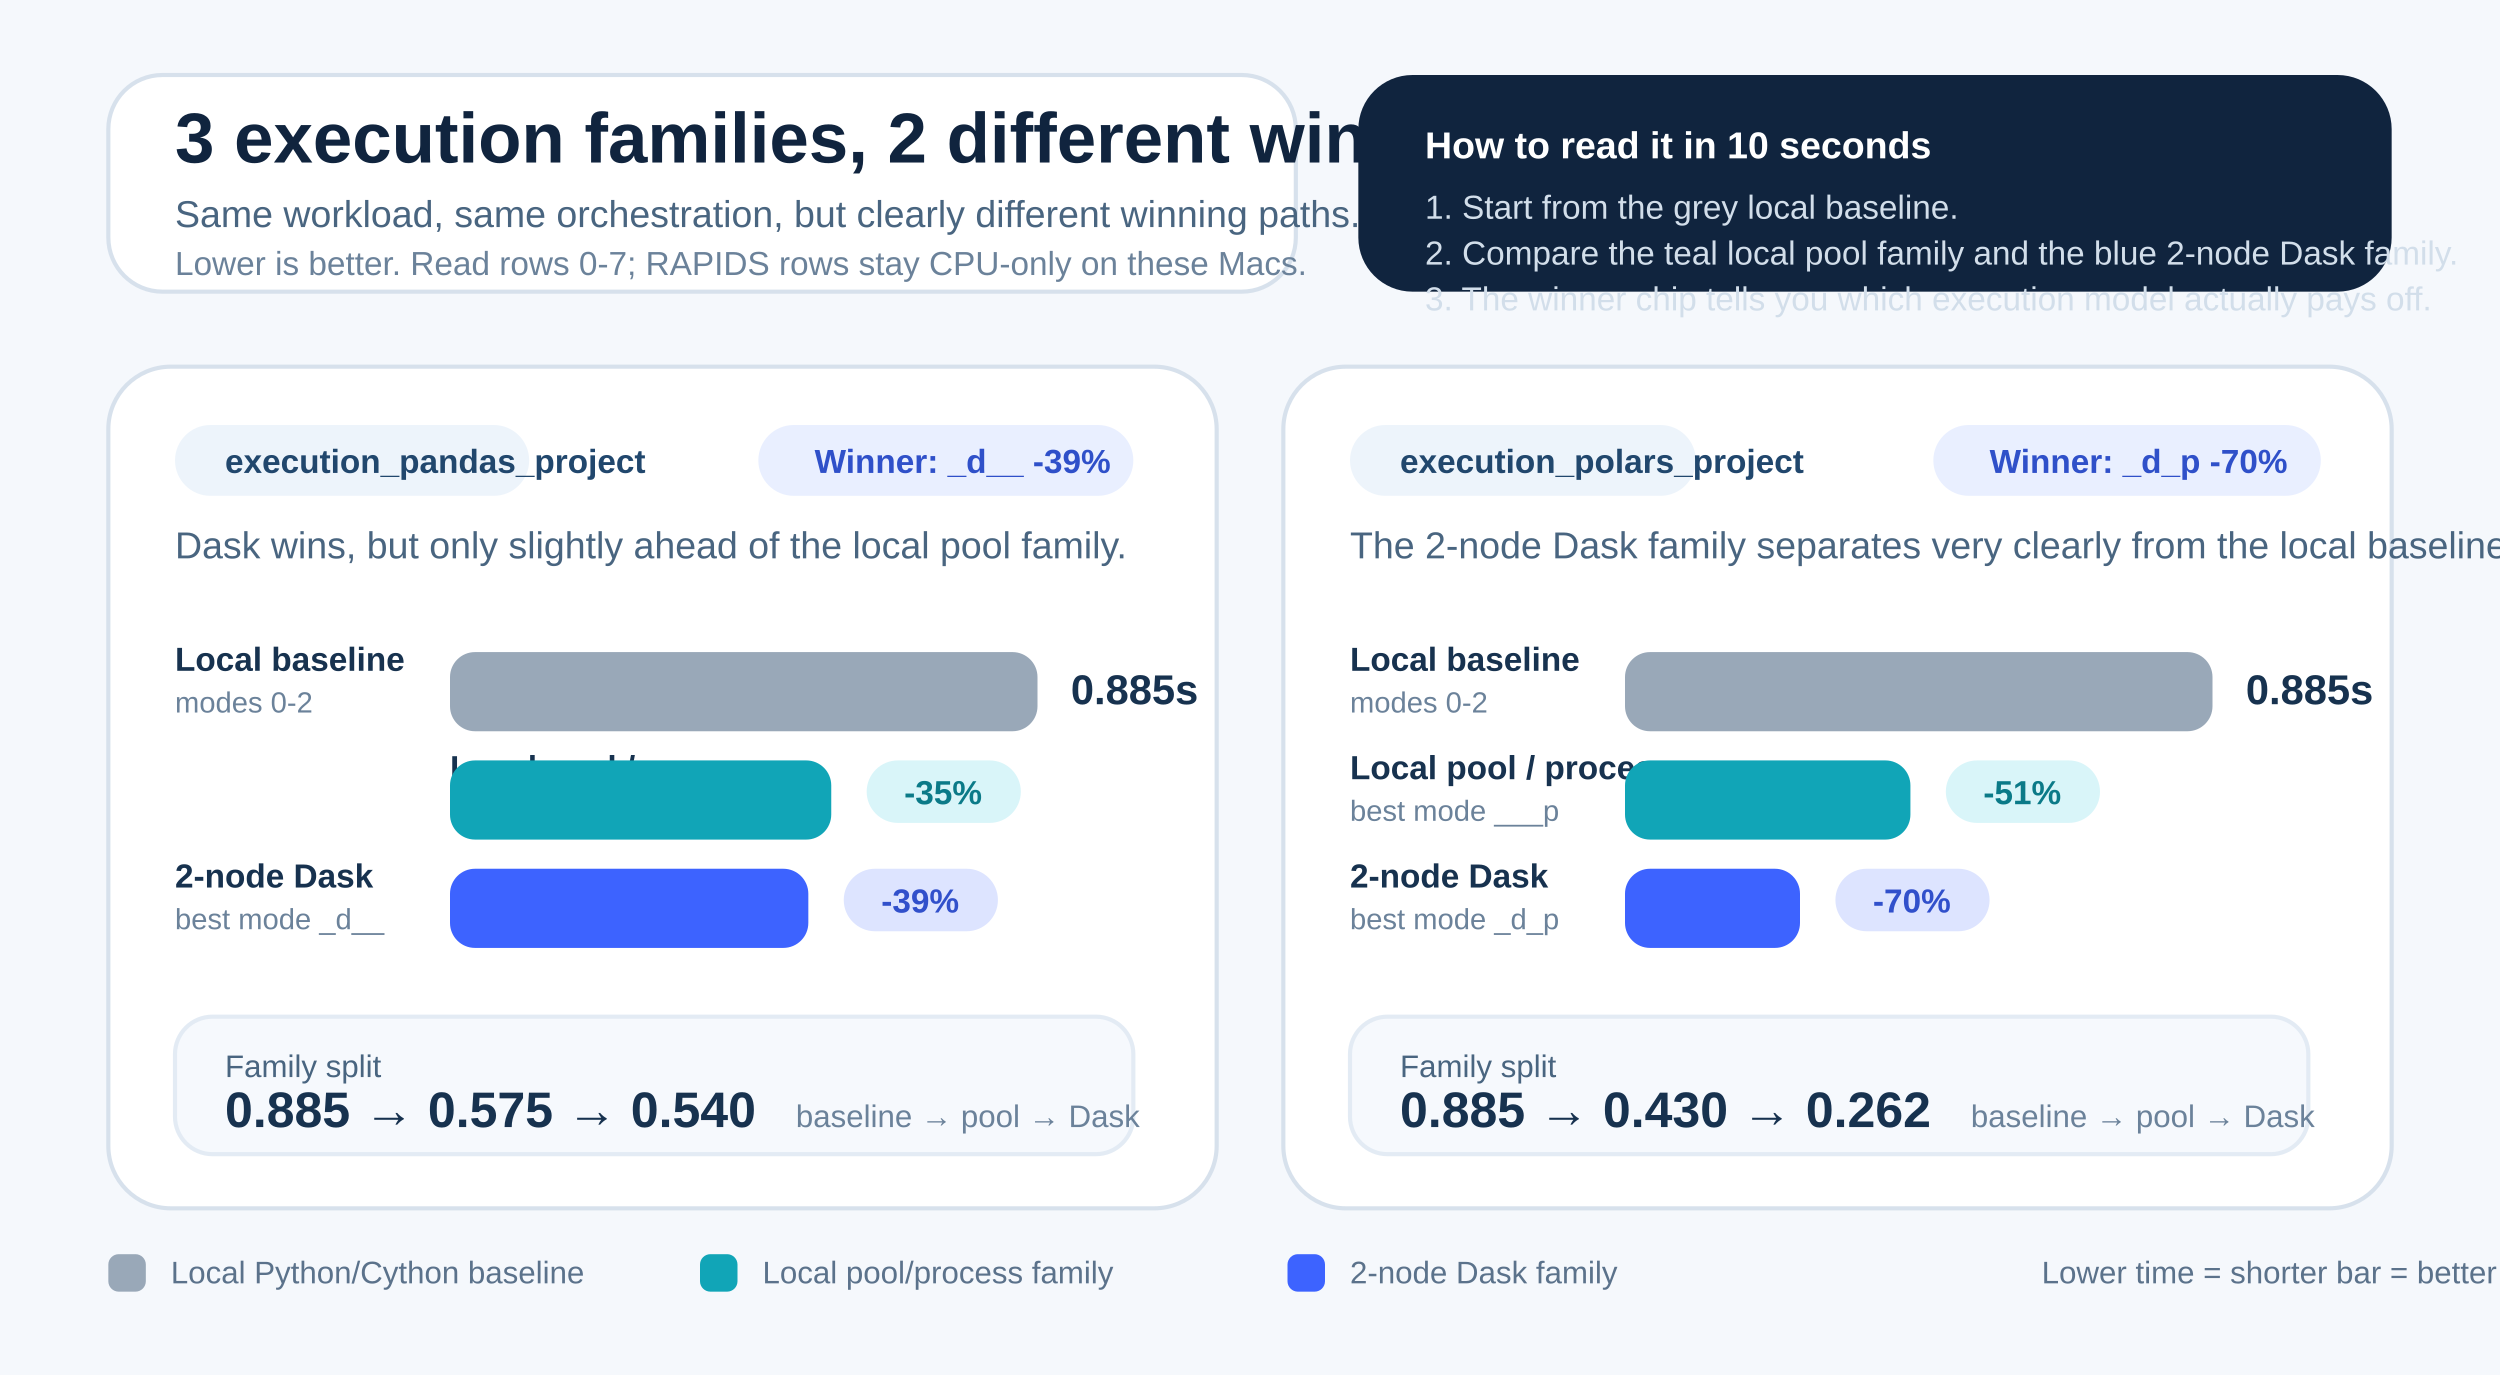
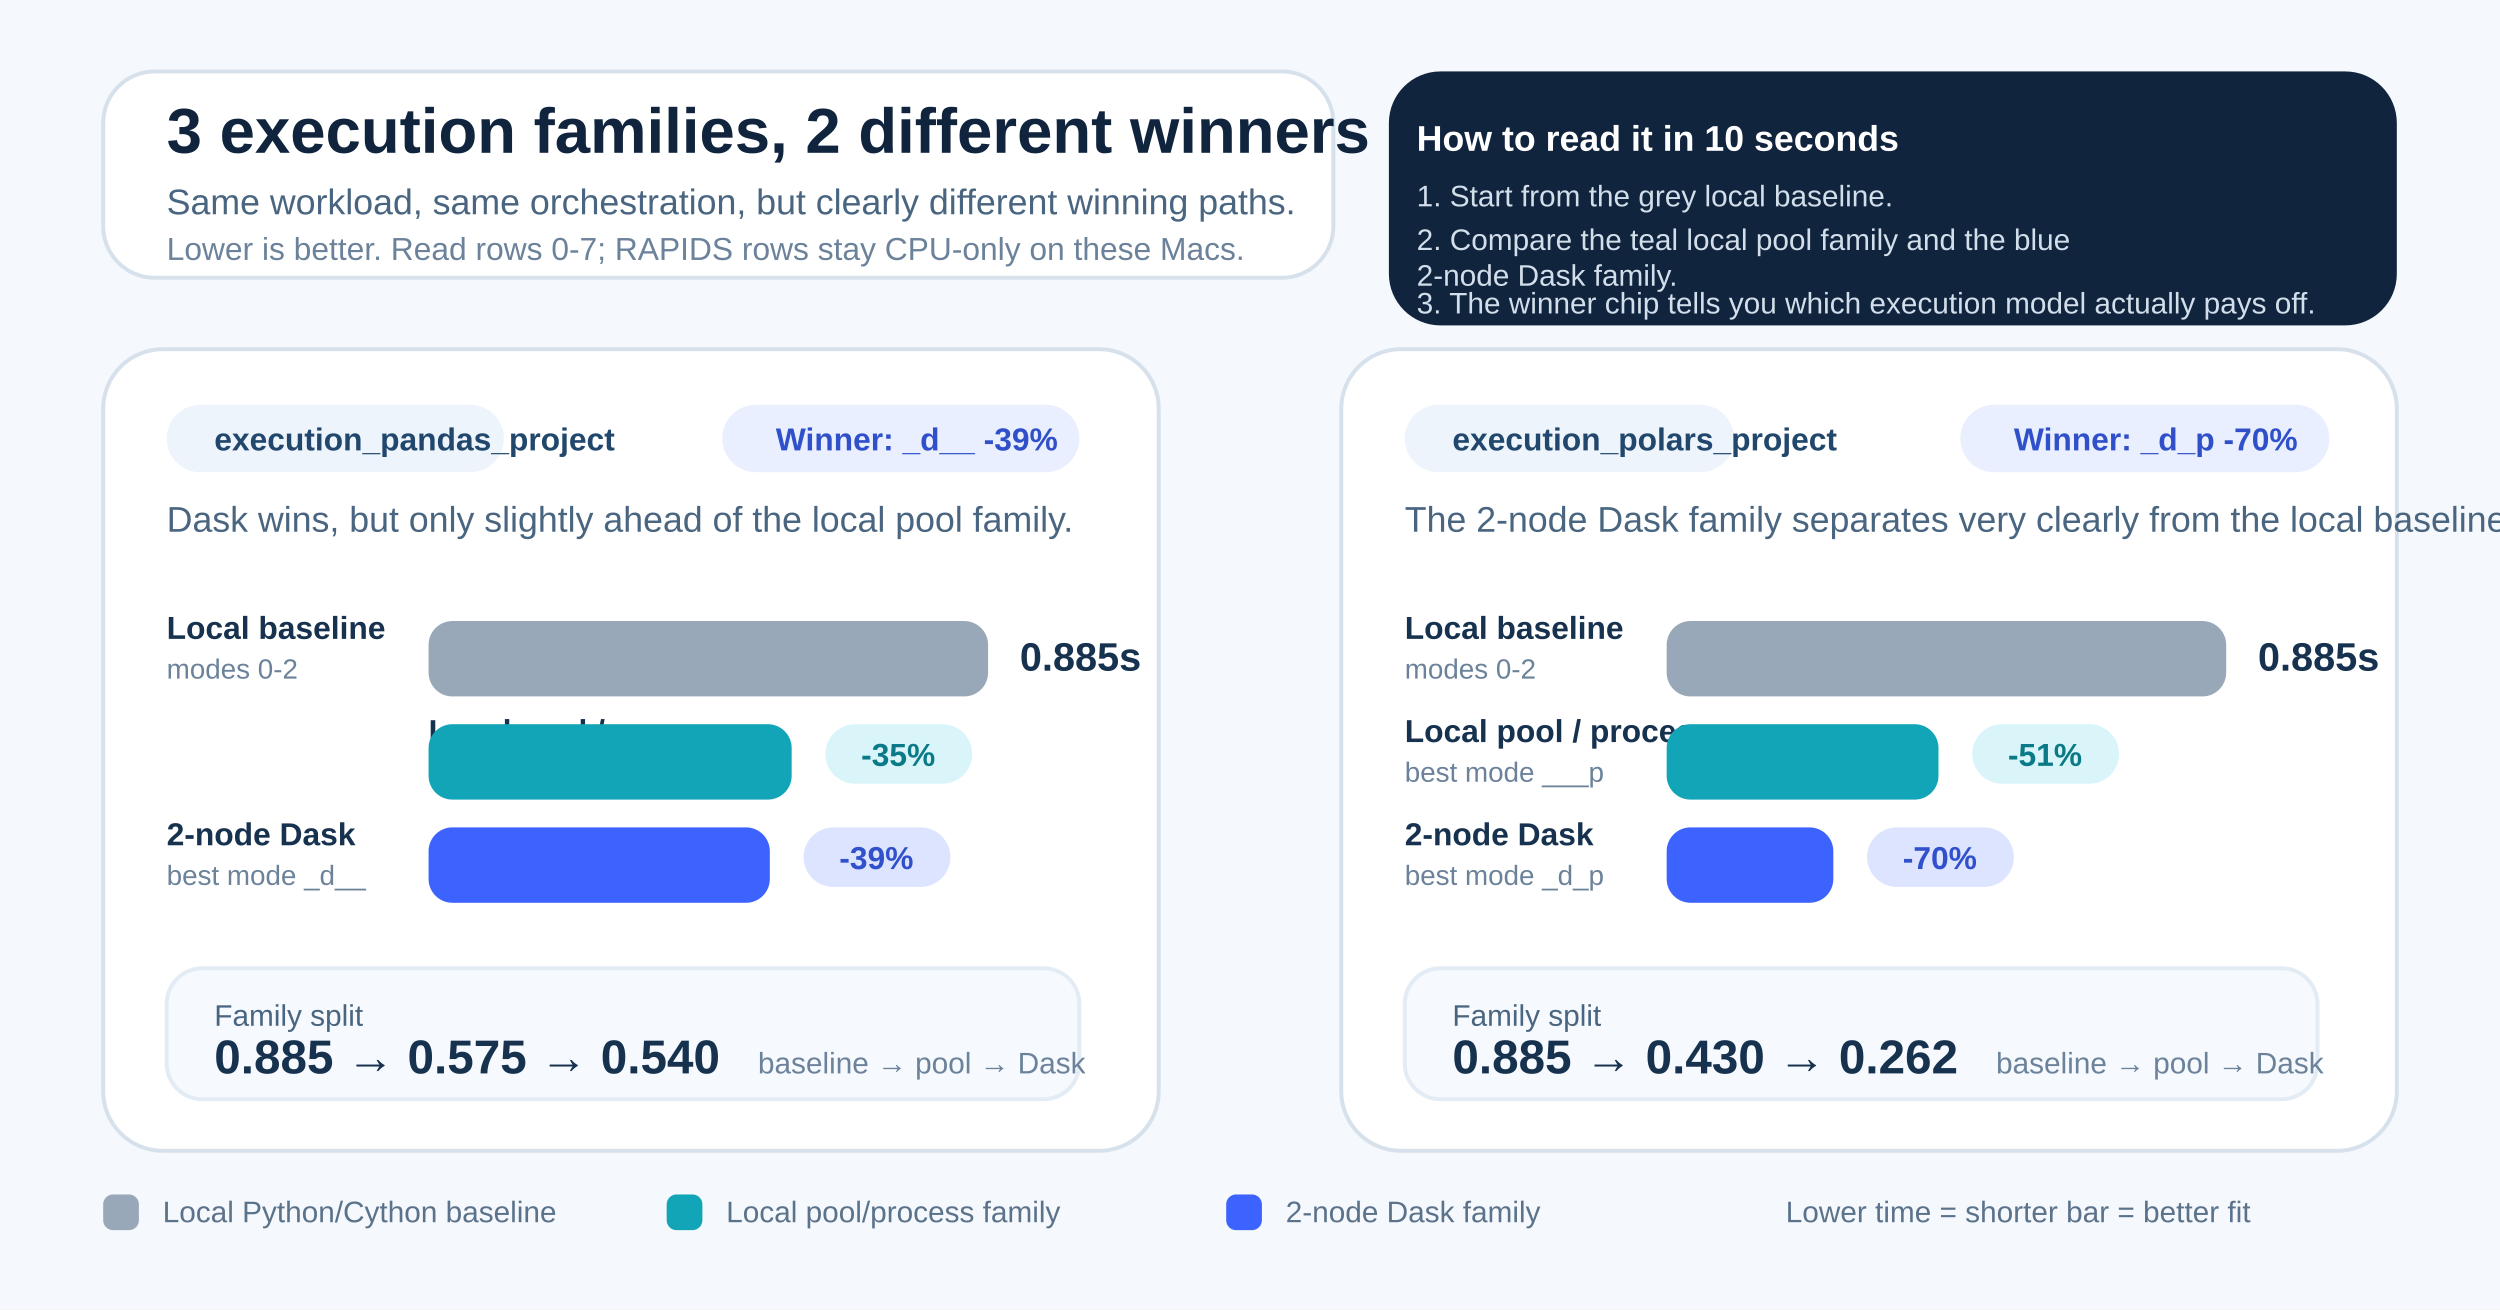
- <svg xmlns="http://www.w3.org/2000/svg" width="1200" height="660" viewBox="0 0 1200 660" role="img" aria-labelledby="title desc">
-   <rect width="1200" height="660" fill="#f5f8fc" />
-   <rect x="52" y="36" width="570" height="104" rx="26" fill="#ffffff" stroke="#d7e1ec" stroke-width="2" />
-   <text x="84" y="78" font-family="Arial, Helvetica, sans-serif" font-size="34" font-weight="700" fill="#10243e">3 execution families, 2 different winners</text>
-   <text x="84" y="109" font-family="Arial, Helvetica, sans-serif" font-size="18" fill="#496580">Same workload, same orchestration, but clearly different winning paths.</text>
-   <text x="84" y="132" font-family="Arial, Helvetica, sans-serif" font-size="16" fill="#6b829a">Lower is better. Read rows 0-7; RAPIDS rows stay CPU-only on these Macs.</text>
-   <rect x="652" y="36" width="496" height="104" rx="26" fill="#10243e" />
-   <text x="684" y="76" font-family="Arial, Helvetica, sans-serif" font-size="18" font-weight="700" fill="#ffffff">How to read it in 10 seconds</text>
-   <text x="684" y="105" font-family="Arial, Helvetica, sans-serif" font-size="16" fill="#d2deea">1. Start from the grey local baseline.</text>
-   <text x="684" y="127" font-family="Arial, Helvetica, sans-serif" font-size="16" fill="#d2deea">2. Compare the teal local pool family and the blue 2-node Dask family.</text>
-   <text x="684" y="149" font-family="Arial, Helvetica, sans-serif" font-size="16" fill="#d2deea">3. The winner chip tells you which execution model actually pays off.</text>
+ <svg xmlns="http://www.w3.org/2000/svg" width="1260" height="660" viewBox="0 0 1260 660" role="img" aria-labelledby="title desc">
+   <rect width="1260" height="660" fill="#f5f8fc" />
+   <rect x="52" y="36" width="620" height="104" rx="26" fill="#ffffff" stroke="#d7e1ec" stroke-width="2" />
+   <text x="84" y="77" font-family="Arial, Helvetica, sans-serif" font-size="32" font-weight="700" fill="#10243e">3 execution families, 2 different winners</text>
+   <text x="84" y="108" font-family="Arial, Helvetica, sans-serif" font-size="18" fill="#496580">Same workload, same orchestration, but clearly different winning paths.</text>
+   <text x="84" y="131" font-family="Arial, Helvetica, sans-serif" font-size="16" fill="#6b829a">Lower is better. Read rows 0-7; RAPIDS rows stay CPU-only on these Macs.</text>
+   <rect x="700" y="36" width="508" height="128" rx="26" fill="#10243e" />
+   <text x="714" y="76" font-family="Arial, Helvetica, sans-serif" font-size="18" font-weight="700" fill="#ffffff">How to read it in 10 seconds</text>
+   <text x="714" y="104" font-family="Arial, Helvetica, sans-serif" font-size="15" fill="#d2deea">1. Start from the grey local baseline.</text>
+   <text x="714" y="126" font-family="Arial, Helvetica, sans-serif" font-size="15" fill="#d2deea">
+     <tspan x="714" dy="0">2. Compare the teal local pool family and the blue</tspan>
+     <tspan x="714" dy="18">2-node Dask family.</tspan>
+   </text>
+   <text x="714" y="158" font-family="Arial, Helvetica, sans-serif" font-size="15" fill="#d2deea">3. The winner chip tells you which execution model actually pays off.</text>
  <rect x="52" y="176" width="532" height="404" rx="30" fill="#ffffff" stroke="#d7e1ec" stroke-width="2" />
-   <rect x="616" y="176" width="532" height="404" rx="30" fill="#ffffff" stroke="#d7e1ec" stroke-width="2" />
+   <rect x="676" y="176" width="532" height="404" rx="30" fill="#ffffff" stroke="#d7e1ec" stroke-width="2" />
  <rect x="84" y="204" width="170" height="34" rx="17" fill="#edf4fb" />
  <text x="108" y="227" font-family="Arial, Helvetica, sans-serif" font-size="16" font-weight="700" fill="#21476d">execution_pandas_project</text>
  <rect x="364" y="204" width="180" height="34" rx="17" fill="#e9efff" />
  <text x="391" y="227" font-family="Arial, Helvetica, sans-serif" font-size="16" font-weight="700" fill="#2f50c9">Winner: _d__  -39%</text>
  <text x="84" y="268" font-family="Arial, Helvetica, sans-serif" font-size="18" fill="#496580">Dask wins, but only slightly ahead of the local pool family.</text>
  <text x="84" y="322" font-family="Arial, Helvetica, sans-serif" font-size="16" font-weight="700" fill="#17324f">Local baseline</text>
  <text x="84" y="342" font-family="Arial, Helvetica, sans-serif" font-size="14" fill="#6b829a">modes 0-2</text>
  <rect x="216" y="313" width="282" height="38" rx="12" fill="#99a8b8" />
  <text x="514" y="338" font-family="Arial, Helvetica, sans-serif" font-size="20" font-weight="700" fill="#17324f">0.885s</text>
  <text x="216" y="374" font-family="Arial, Helvetica, sans-serif" font-size="16" font-weight="700" fill="#17324f">Local pool / process</text>
  <text x="216" y="394" font-family="Arial, Helvetica, sans-serif" font-size="14" fill="#6b829a">best mode __cp</text>
  <rect x="216" y="365" width="183" height="38" rx="12" fill="#11a5b7" />
  <rect x="416" y="365" width="74" height="30" rx="15" fill="#d9f5f9" />
  <text x="434" y="386" font-family="Arial, Helvetica, sans-serif" font-size="16" font-weight="700" fill="#0b7a88">-35%</text>
  <text x="84" y="426" font-family="Arial, Helvetica, sans-serif" font-size="16" font-weight="700" fill="#17324f">2-node Dask</text>
  <text x="84" y="446" font-family="Arial, Helvetica, sans-serif" font-size="14" fill="#6b829a">best mode _d__</text>
  <rect x="216" y="417" width="172" height="38" rx="12" fill="#3d63ff" />
  <rect x="405" y="417" width="74" height="30" rx="15" fill="#dde4ff" />
  <text x="423" y="438" font-family="Arial, Helvetica, sans-serif" font-size="16" font-weight="700" fill="#3150cb">-39%</text>
  <rect x="84" y="488" width="460" height="66" rx="18" fill="#f6f9fd" stroke="#e3ebf4" stroke-width="2" />
  <text x="108" y="517" font-family="Arial, Helvetica, sans-serif" font-size="15" fill="#496580">Family split</text>
  <text x="108" y="541" font-family="Arial, Helvetica, sans-serif" font-size="24" font-weight="700" fill="#17324f">0.885 → 0.575 → 0.540</text>
  <text x="382" y="541" font-family="Arial, Helvetica, sans-serif" font-size="15" fill="#6b829a">baseline → pool → Dask</text>
-   <rect x="648" y="204" width="166" height="34" rx="17" fill="#edf4fb" />
-   <text x="672" y="227" font-family="Arial, Helvetica, sans-serif" font-size="16" font-weight="700" fill="#21476d">execution_polars_project</text>
-   <rect x="928" y="204" width="186" height="34" rx="17" fill="#e9efff" />
-   <text x="955" y="227" font-family="Arial, Helvetica, sans-serif" font-size="16" font-weight="700" fill="#2f50c9">Winner: _d_p  -70%</text>
-   <text x="648" y="268" font-family="Arial, Helvetica, sans-serif" font-size="18" fill="#496580">The 2-node Dask family separates very clearly from the local baseline.</text>
-   <text x="648" y="322" font-family="Arial, Helvetica, sans-serif" font-size="16" font-weight="700" fill="#17324f">Local baseline</text>
-   <text x="648" y="342" font-family="Arial, Helvetica, sans-serif" font-size="14" fill="#6b829a">modes 0-2</text>
-   <rect x="780" y="313" width="282" height="38" rx="12" fill="#99a8b8" />
-   <text x="1078" y="338" font-family="Arial, Helvetica, sans-serif" font-size="20" font-weight="700" fill="#17324f">0.885s</text>
-   <text x="648" y="374" font-family="Arial, Helvetica, sans-serif" font-size="16" font-weight="700" fill="#17324f">Local pool / process</text>
-   <text x="648" y="394" font-family="Arial, Helvetica, sans-serif" font-size="14" fill="#6b829a">best mode ___p</text>
-   <rect x="780" y="365" width="137" height="38" rx="12" fill="#11a5b7" />
-   <rect x="934" y="365" width="74" height="30" rx="15" fill="#d9f5f9" />
-   <text x="952" y="386" font-family="Arial, Helvetica, sans-serif" font-size="16" font-weight="700" fill="#0b7a88">-51%</text>
-   <text x="648" y="426" font-family="Arial, Helvetica, sans-serif" font-size="16" font-weight="700" fill="#17324f">2-node Dask</text>
-   <text x="648" y="446" font-family="Arial, Helvetica, sans-serif" font-size="14" fill="#6b829a">best mode _d_p</text>
-   <rect x="780" y="417" width="84" height="38" rx="12" fill="#3d63ff" />
-   <rect x="881" y="417" width="74" height="30" rx="15" fill="#dde4ff" />
-   <text x="899" y="438" font-family="Arial, Helvetica, sans-serif" font-size="16" font-weight="700" fill="#3150cb">-70%</text>
-   <rect x="648" y="488" width="460" height="66" rx="18" fill="#f6f9fd" stroke="#e3ebf4" stroke-width="2" />
-   <text x="672" y="517" font-family="Arial, Helvetica, sans-serif" font-size="15" fill="#496580">Family split</text>
-   <text x="672" y="541" font-family="Arial, Helvetica, sans-serif" font-size="24" font-weight="700" fill="#17324f">0.885 → 0.430 → 0.262</text>
-   <text x="946" y="541" font-family="Arial, Helvetica, sans-serif" font-size="15" fill="#6b829a">baseline → pool → Dask</text>
+   <rect x="708" y="204" width="166" height="34" rx="17" fill="#edf4fb" />
+   <text x="732" y="227" font-family="Arial, Helvetica, sans-serif" font-size="16" font-weight="700" fill="#21476d">execution_polars_project</text>
+   <rect x="988" y="204" width="186" height="34" rx="17" fill="#e9efff" />
+   <text x="1015" y="227" font-family="Arial, Helvetica, sans-serif" font-size="16" font-weight="700" fill="#2f50c9">Winner: _d_p  -70%</text>
+   <text x="708" y="268" font-family="Arial, Helvetica, sans-serif" font-size="18" fill="#496580">The 2-node Dask family separates very clearly from the local baseline.</text>
+   <text x="708" y="322" font-family="Arial, Helvetica, sans-serif" font-size="16" font-weight="700" fill="#17324f">Local baseline</text>
+   <text x="708" y="342" font-family="Arial, Helvetica, sans-serif" font-size="14" fill="#6b829a">modes 0-2</text>
+   <rect x="840" y="313" width="282" height="38" rx="12" fill="#99a8b8" />
+   <text x="1138" y="338" font-family="Arial, Helvetica, sans-serif" font-size="20" font-weight="700" fill="#17324f">0.885s</text>
+   <text x="708" y="374" font-family="Arial, Helvetica, sans-serif" font-size="16" font-weight="700" fill="#17324f">Local pool / process</text>
+   <text x="708" y="394" font-family="Arial, Helvetica, sans-serif" font-size="14" fill="#6b829a">best mode ___p</text>
+   <rect x="840" y="365" width="137" height="38" rx="12" fill="#11a5b7" />
+   <rect x="994" y="365" width="74" height="30" rx="15" fill="#d9f5f9" />
+   <text x="1012" y="386" font-family="Arial, Helvetica, sans-serif" font-size="16" font-weight="700" fill="#0b7a88">-51%</text>
+   <text x="708" y="426" font-family="Arial, Helvetica, sans-serif" font-size="16" font-weight="700" fill="#17324f">2-node Dask</text>
+   <text x="708" y="446" font-family="Arial, Helvetica, sans-serif" font-size="14" fill="#6b829a">best mode _d_p</text>
+   <rect x="840" y="417" width="84" height="38" rx="12" fill="#3d63ff" />
+   <rect x="941" y="417" width="74" height="30" rx="15" fill="#dde4ff" />
+   <text x="959" y="438" font-family="Arial, Helvetica, sans-serif" font-size="16" font-weight="700" fill="#3150cb">-70%</text>
+   <rect x="708" y="488" width="460" height="66" rx="18" fill="#f6f9fd" stroke="#e3ebf4" stroke-width="2" />
+   <text x="732" y="517" font-family="Arial, Helvetica, sans-serif" font-size="15" fill="#496580">Family split</text>
+   <text x="732" y="541" font-family="Arial, Helvetica, sans-serif" font-size="24" font-weight="700" fill="#17324f">0.885 → 0.430 → 0.262</text>
+   <text x="1006" y="541" font-family="Arial, Helvetica, sans-serif" font-size="15" fill="#6b829a">baseline → pool → Dask</text>
  <rect x="52" y="602" width="18" height="18" rx="5" fill="#99a8b8" />
  <text x="82" y="616" font-family="Arial, Helvetica, sans-serif" font-size="15" fill="#5b728b">Local Python/Cython baseline</text>
  <rect x="336" y="602" width="18" height="18" rx="5" fill="#11a5b7" />
  <text x="366" y="616" font-family="Arial, Helvetica, sans-serif" font-size="15" fill="#5b728b">Local pool/process family</text>
  <rect x="618" y="602" width="18" height="18" rx="5" fill="#3d63ff" />
  <text x="648" y="616" font-family="Arial, Helvetica, sans-serif" font-size="15" fill="#5b728b">2-node Dask family</text>
-   <text x="980" y="616" font-family="Arial, Helvetica, sans-serif" font-size="15" fill="#5b728b">Lower time = shorter bar = better fit</text>
+   <text x="900" y="616" font-family="Arial, Helvetica, sans-serif" font-size="15" fill="#5b728b">Lower time = shorter bar = better fit</text>
</svg>
